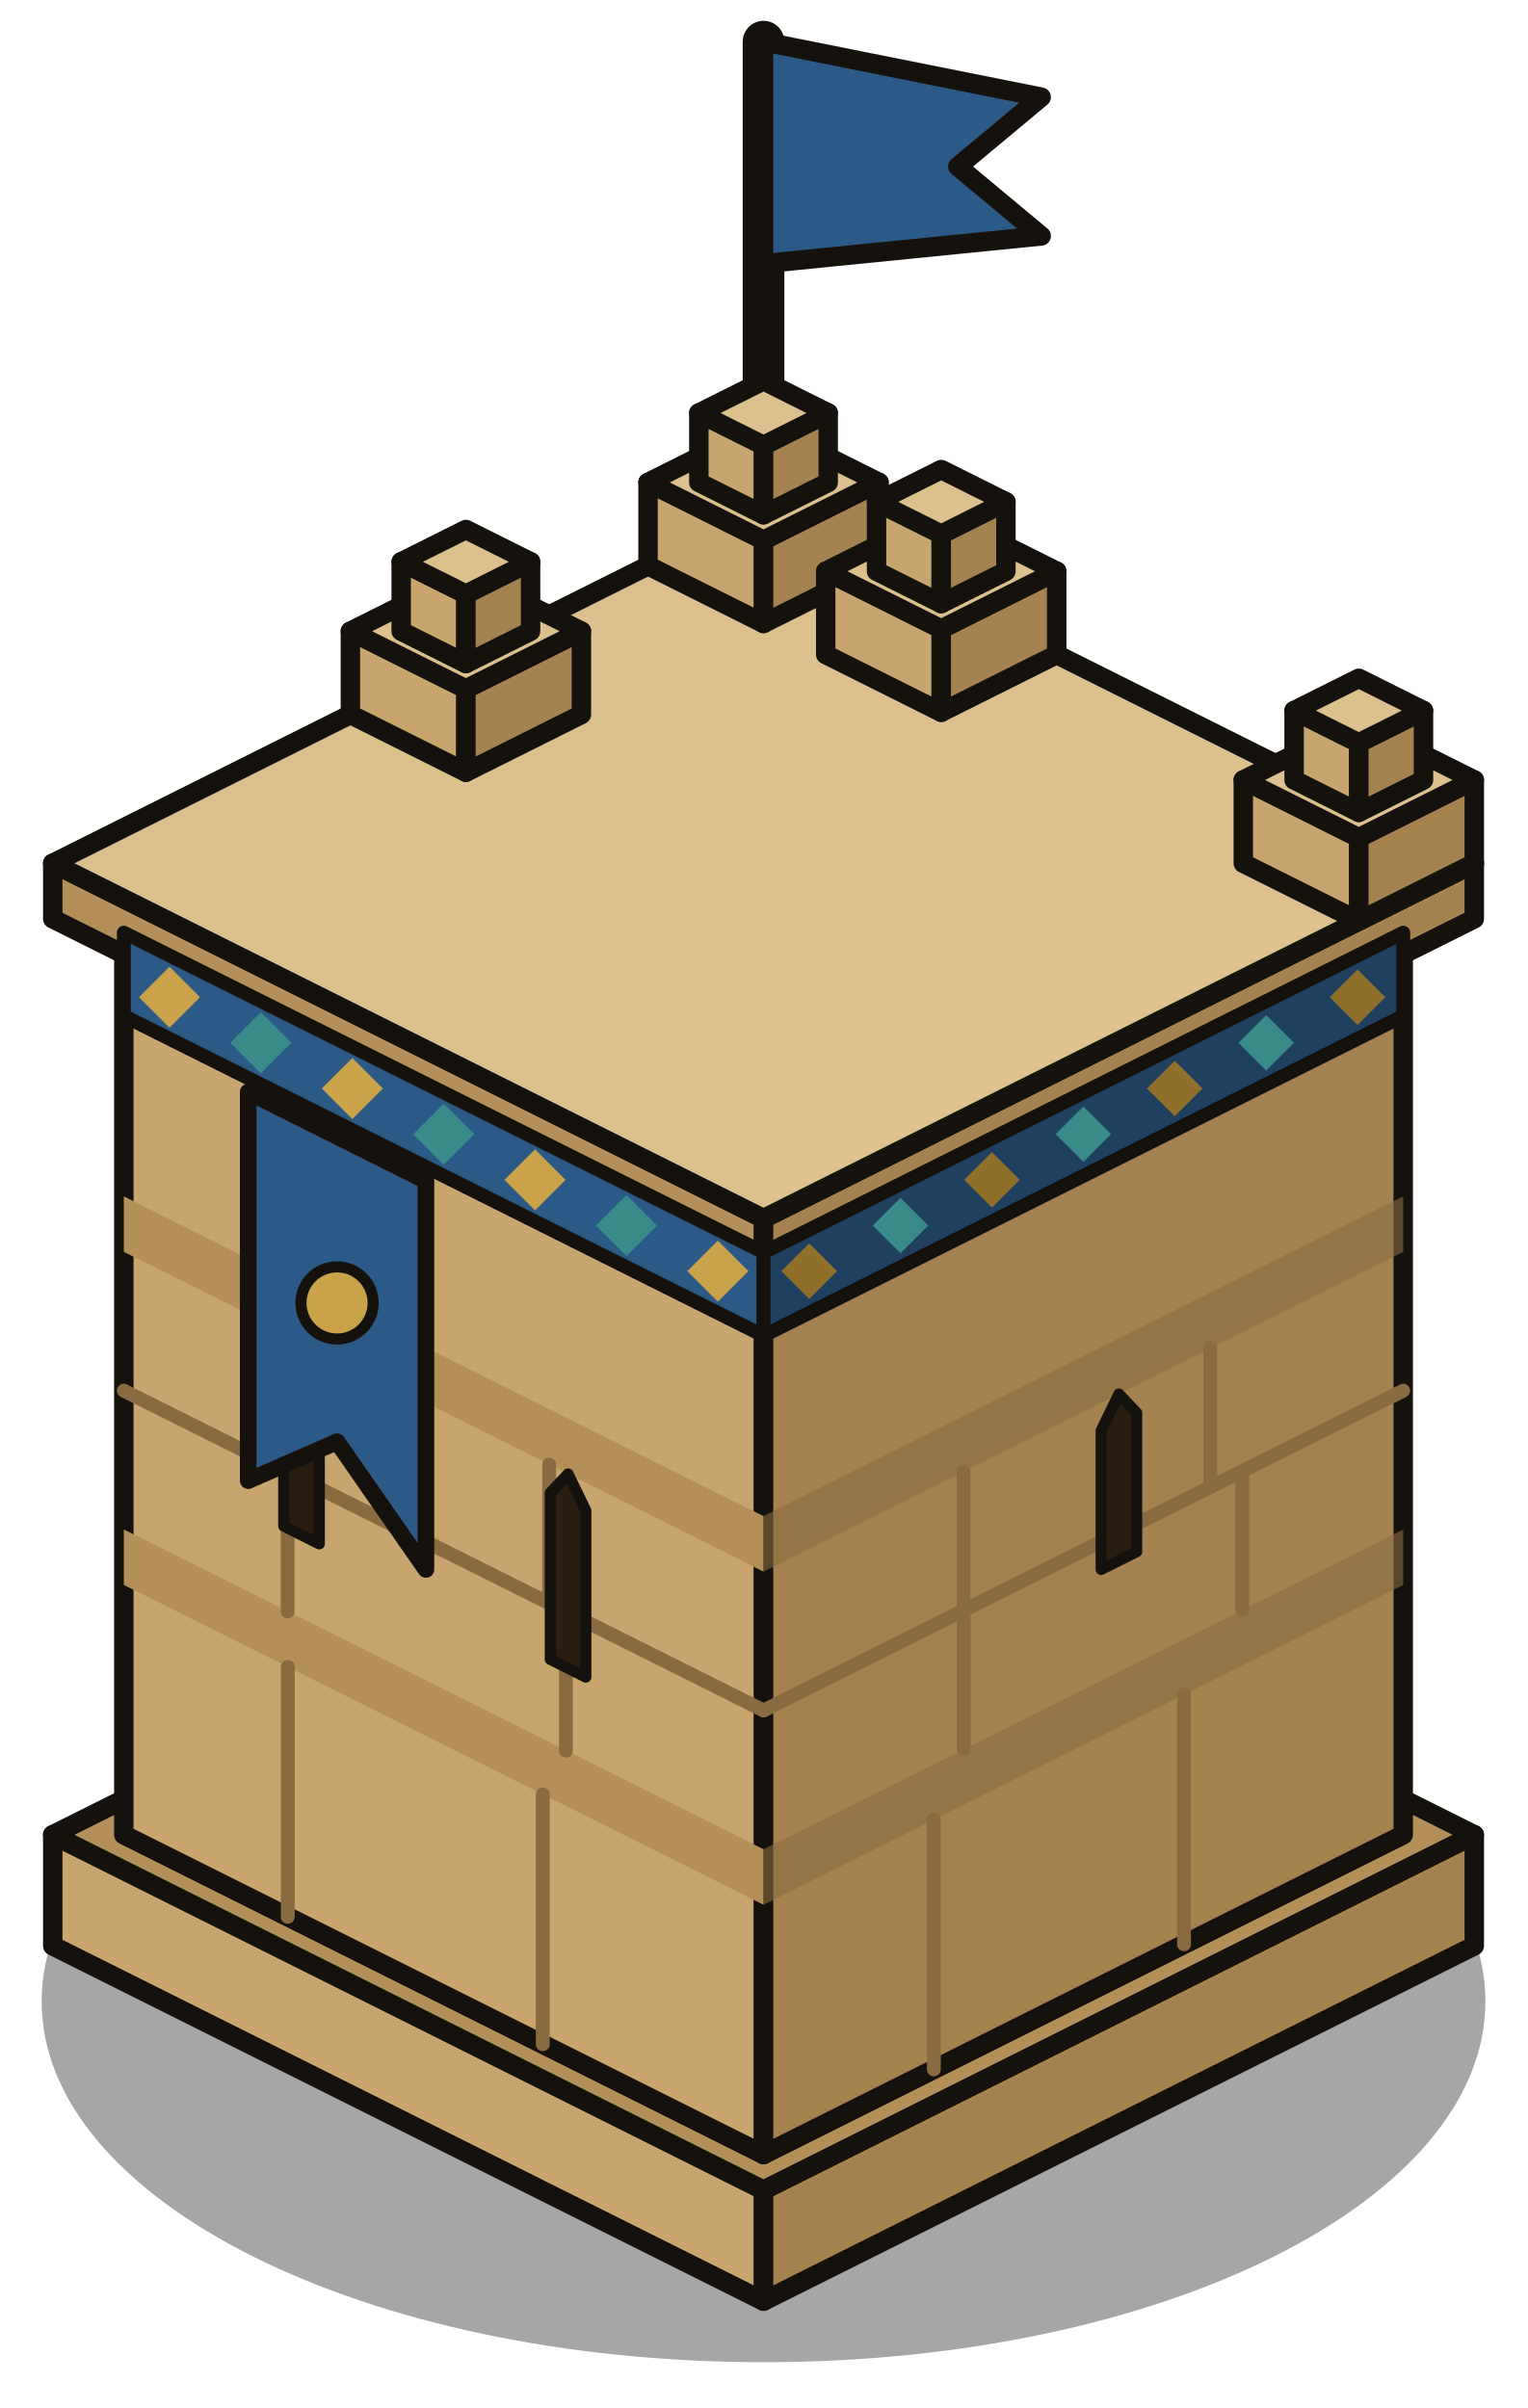
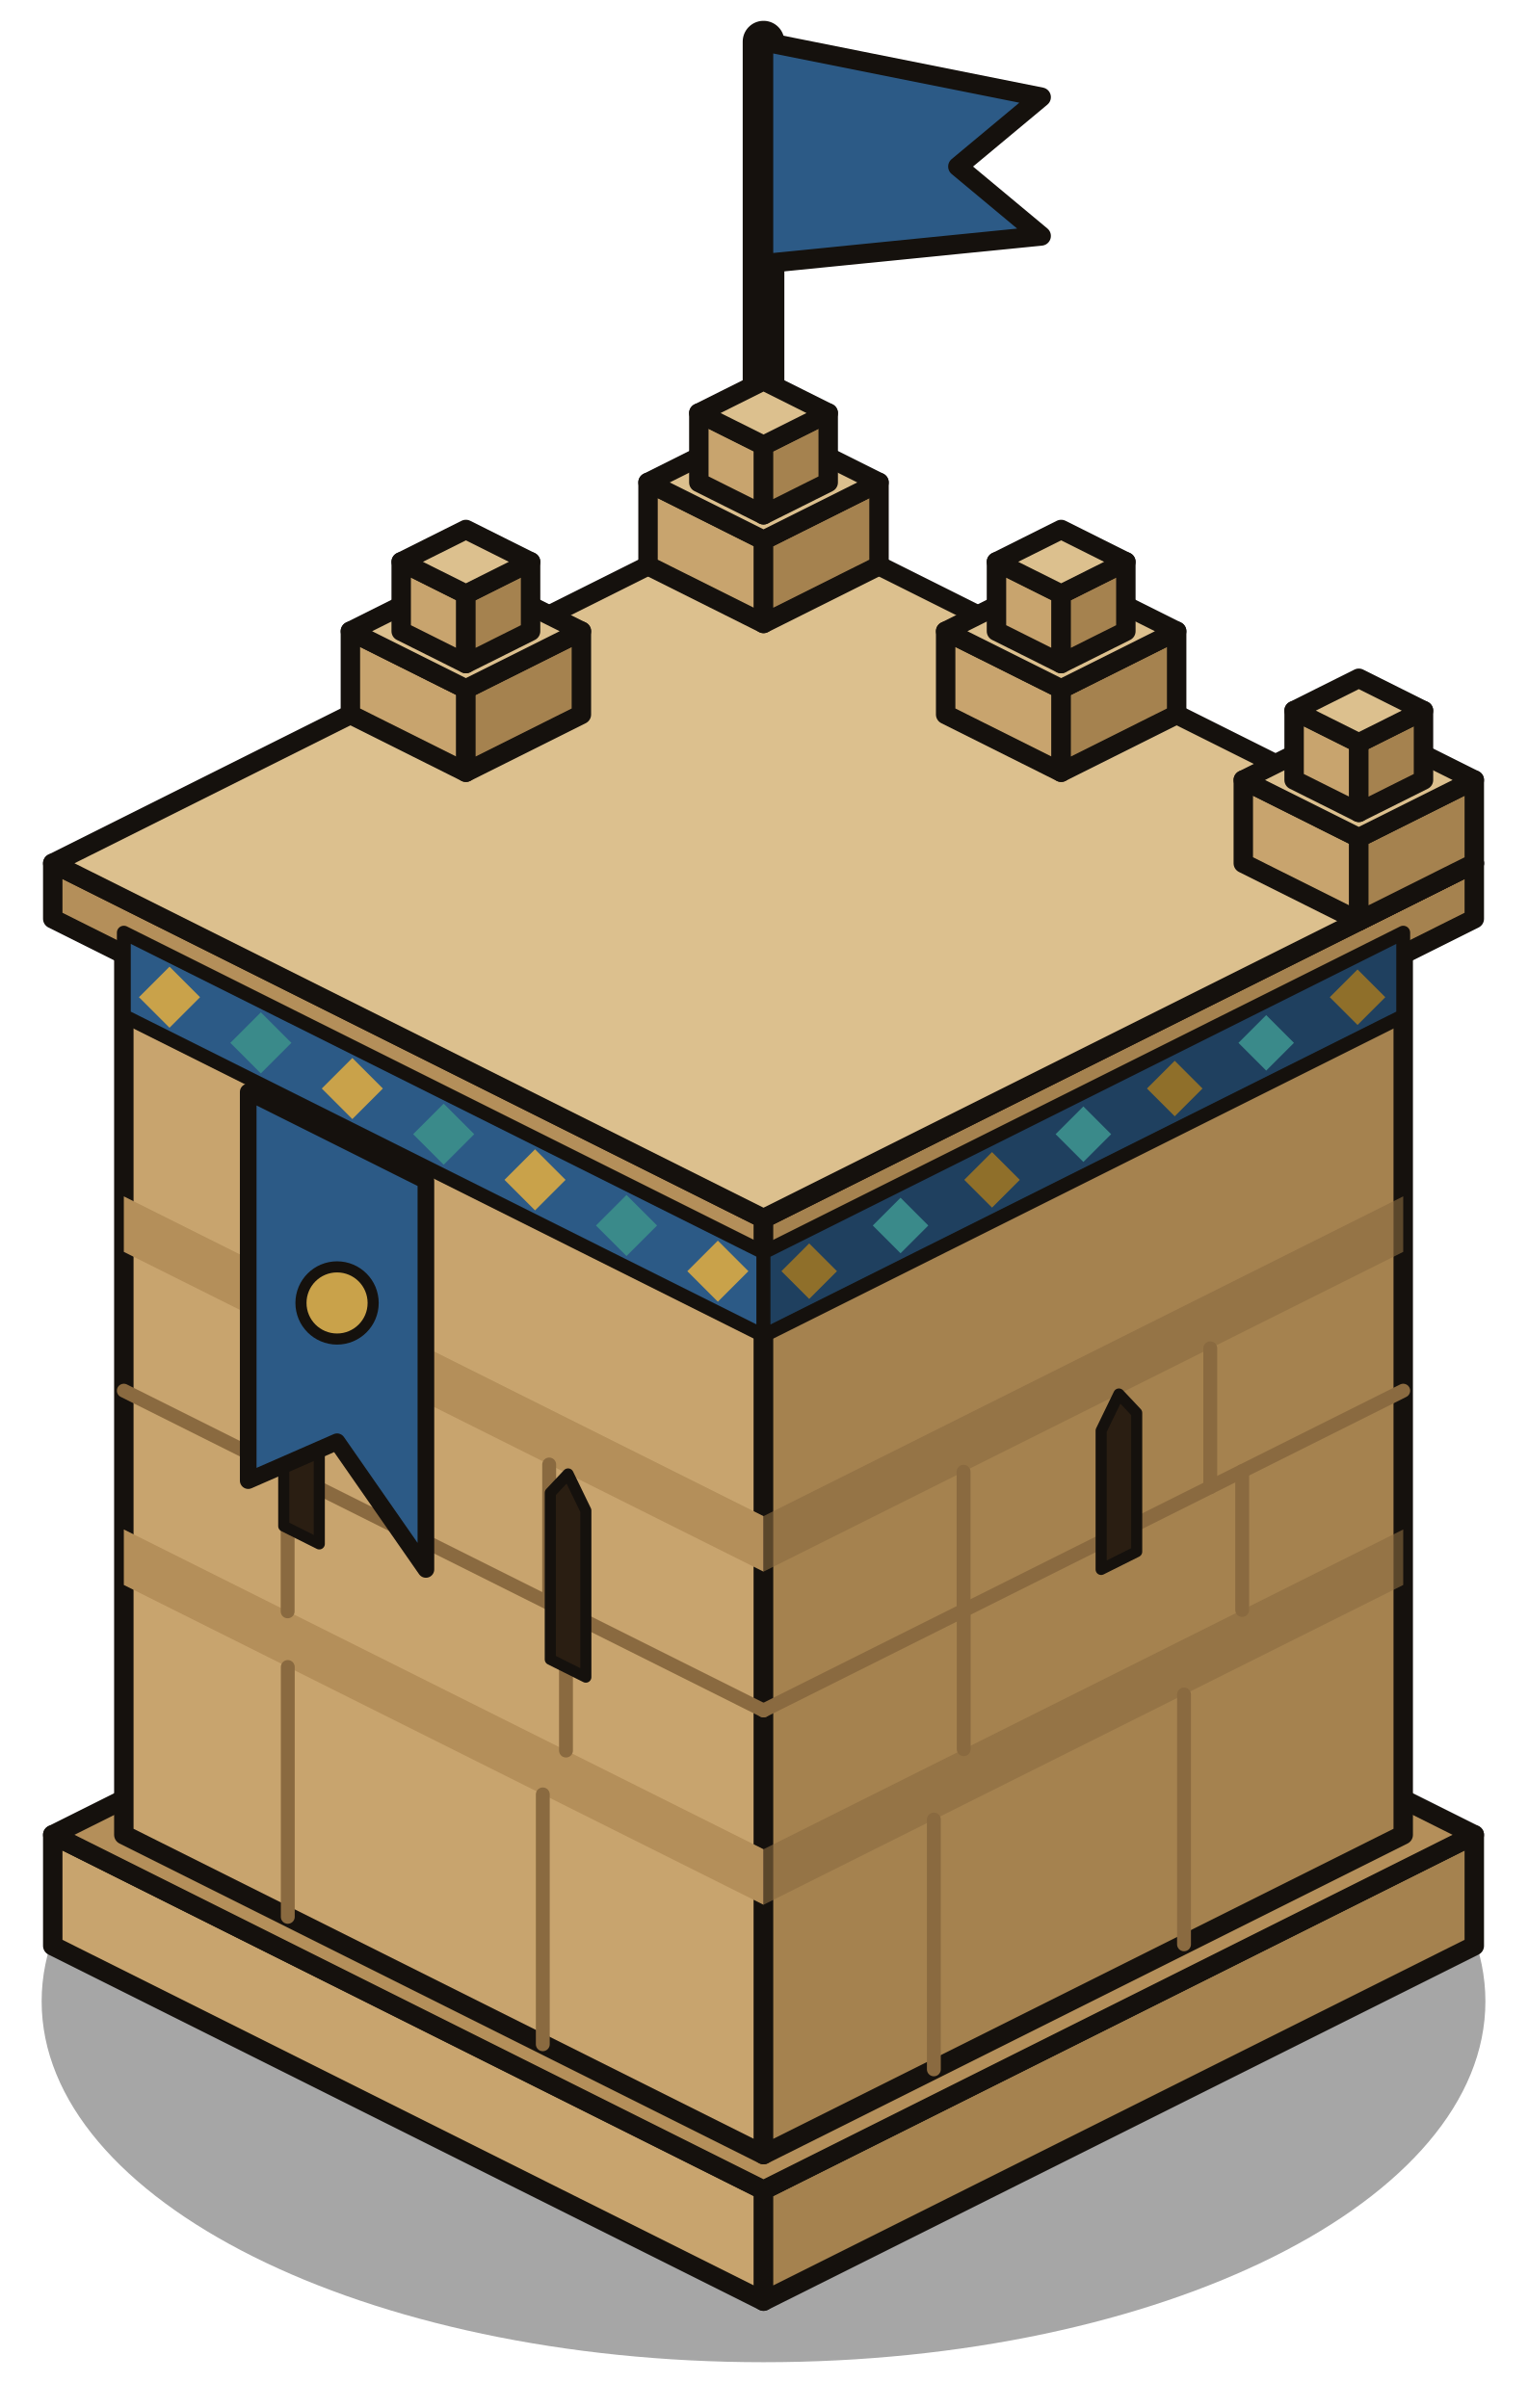
<svg xmlns="http://www.w3.org/2000/svg" width="220" height="347" viewBox="-55 -140.2 110 173.5">
  <ellipse cx="0" cy="4" rx="52" ry="26" fill="#000" opacity="0.35" />
  <polygon points="-51.2,0 0,25.6 0,17.6 -51.2,-8" fill="#c8a46e" stroke="#15110d" stroke-width="1.4" stroke-linejoin="round" />
  <polygon points="0,25.6 51.2,0 51.2,-8 0,17.6" fill="#a5824f" stroke="#15110d" stroke-width="1.4" stroke-linejoin="round" />
  <polygon points="0,-33.6 51.2,-8 0,17.6 -51.2,-8" fill="#b48f5a" stroke="#15110d" stroke-width="1.4" stroke-linejoin="round" />
  <polygon points="-46.08,-8 0,15.04 0,-50.96 -46.08,-74" fill="#c8a46e" stroke="#15110d" stroke-width="1.4" stroke-linejoin="round" />
  <polygon points="0,15.04 46.08,-8 46.08,-74 0,-50.96" fill="#a5824f" stroke="#15110d" stroke-width="1.4" stroke-linejoin="round" />
  <polygon points="0,-97.04 46.08,-74 0,-50.96 -46.08,-74" fill="#dcc08e" stroke="#15110d" stroke-width="1.4" stroke-linejoin="round" />
  <polygon points="-46.08,-26 0,-2.96 0,-6.96 -46.08,-30" fill="#b48f5a" />
  <polygon points="0,-2.96 46.08,-26 46.08,-30 0,-6.96" fill="#8a6a40" opacity="0.6" />
  <polygon points="-46.08,-50 0,-26.96 0,-30.96 -46.08,-54" fill="#b48f5a" />
  <polygon points="0,-26.96 46.08,-50 46.08,-54 0,-30.96" fill="#8a6a40" opacity="0.6" />
  <polyline points="-34.27,-2.09 -34.27,-20.09" fill="none" stroke="#8a6a40" stroke-width="1" stroke-linecap="round" stroke-linejoin="round" />
  <polyline points="-15.9,7.09 -15.9,-10.91" fill="none" stroke="#8a6a40" stroke-width="1" stroke-linecap="round" stroke-linejoin="round" />
  <polyline points="-34.28,-24.1 -34.28,-34.1" fill="none" stroke="#8a6a40" stroke-width="1" stroke-linecap="round" stroke-linejoin="round" />
  <polyline points="-14.23,-14.07 -14.23,-24.07" fill="none" stroke="#8a6a40" stroke-width="1" stroke-linecap="round" stroke-linejoin="round" />
  <polyline points="-46.08,-40 0,-16.96" fill="none" stroke="#8a6a40" stroke-width="1" stroke-linecap="round" stroke-linejoin="round" />
  <polyline points="-36.76,-35.34 -36.76,-45.34" fill="none" stroke="#8a6a40" stroke-width="1" stroke-linecap="round" stroke-linejoin="round" />
  <polyline points="-15.44,-24.68 -15.44,-34.68" fill="none" stroke="#8a6a40" stroke-width="1" stroke-linecap="round" stroke-linejoin="round" />
  <polyline points="30.29,-0.11 30.29,-18.11" fill="none" stroke="#8a6a40" stroke-width="1" stroke-linecap="round" stroke-linejoin="round" />
  <polyline points="12.27,8.9 12.27,-9.1" fill="none" stroke="#8a6a40" stroke-width="1" stroke-linecap="round" stroke-linejoin="round" />
  <polyline points="34.48,-24.2 34.48,-34.2" fill="none" stroke="#8a6a40" stroke-width="1" stroke-linecap="round" stroke-linejoin="round" />
  <polyline points="14.42,-14.17 14.42,-24.17" fill="none" stroke="#8a6a40" stroke-width="1" stroke-linecap="round" stroke-linejoin="round" />
  <polyline points="46.08,-40 0,-16.96" fill="none" stroke="#8a6a40" stroke-width="1" stroke-linecap="round" stroke-linejoin="round" />
  <polyline points="32.18,-33.05 32.18,-43.05" fill="none" stroke="#8a6a40" stroke-width="1" stroke-linecap="round" stroke-linejoin="round" />
  <polyline points="14.41,-24.16 14.41,-34.16" fill="none" stroke="#8a6a40" stroke-width="1" stroke-linecap="round" stroke-linejoin="round" />
  <polygon points="-34.56,-30.24 -32,-28.96 -32,-40.96 -33.28,-43.6 -34.56,-42.24" fill="#2a1e12" stroke="#15110d" stroke-width="0.8" stroke-linejoin="round" />
  <polygon points="-15.36,-20.64 -12.8,-19.36 -12.8,-31.36 -14.08,-34 -15.36,-32.64" fill="#2a1e12" stroke="#15110d" stroke-width="0.8" stroke-linejoin="round" />
  <polygon points="24.32,-27.12 26.88,-28.4 26.88,-38.4 25.6,-39.76 24.32,-37.12" fill="#2a1e12" stroke="#15110d" stroke-width="0.8" stroke-linejoin="round" />
  <polygon points="-51.2,-74 0,-48.4 0,-52.4 -51.2,-78" fill="#b48f5a" stroke="#15110d" stroke-width="1.4" stroke-linejoin="round" />
  <polygon points="0,-48.4 51.2,-74 51.2,-78 0,-52.4" fill="#a5824f" stroke="#15110d" stroke-width="1.4" stroke-linejoin="round" />
  <polygon points="0,-103.6 51.2,-78 0,-52.4 -51.2,-78" fill="#dcc08e" stroke="#15110d" stroke-width="1.4" stroke-linejoin="round" />
  <polyline points="0,-97.2 0,-137.2" fill="none" stroke="#15110d" stroke-width="3" stroke-linecap="round" stroke-linejoin="round" />
  <polygon points="0,-137.2 20,-133.2 14,-128.2 20,-123.2 0,-121.2" fill="#2c5a86" stroke="#15110d" stroke-width="1.4" stroke-linejoin="round" />
  <polygon points="-8.32,-99.44 0,-95.28 0,-101.28 -8.32,-105.44" fill="#c8a46e" stroke="#15110d" stroke-width="1.4" stroke-linejoin="round" />
  <polygon points="0,-95.28 8.32,-99.44 8.32,-105.44 0,-101.28" fill="#a5824f" stroke="#15110d" stroke-width="1.4" stroke-linejoin="round" />
  <polygon points="0,-109.6 8.32,-105.44 0,-101.28 -8.32,-105.44" fill="#dcc08e" stroke="#15110d" stroke-width="1.4" stroke-linejoin="round" />
  <polygon points="-4.66,-105.44 0,-103.11 0,-108.11 -4.66,-110.44" fill="#c8a46e" stroke="#15110d" stroke-width="1.4" stroke-linejoin="round" />
  <polygon points="0,-103.11 4.66,-105.44 4.66,-110.44 0,-108.11" fill="#a5824f" stroke="#15110d" stroke-width="1.4" stroke-linejoin="round" />
  <polygon points="0,-112.77 4.66,-110.44 0,-108.11 -4.66,-110.44" fill="#dcc08e" stroke="#15110d" stroke-width="1.4" stroke-linejoin="round" />
-   <polygon points="4.48,-93.04 12.8,-88.88 12.8,-94.88 4.48,-99.04" fill="#c8a46e" stroke="#15110d" stroke-width="1.4" stroke-linejoin="round" />
-   <polygon points="12.8,-88.88 21.12,-93.04 21.12,-99.04 12.8,-94.88" fill="#a5824f" stroke="#15110d" stroke-width="1.4" stroke-linejoin="round" />
-   <polygon points="12.8,-103.2 21.12,-99.04 12.8,-94.88 4.48,-99.04" fill="#dcc08e" stroke="#15110d" stroke-width="1.4" stroke-linejoin="round" />
-   <polygon points="8.14,-99.04 12.8,-96.71 12.8,-101.71 8.14,-104.04" fill="#c8a46e" stroke="#15110d" stroke-width="1.4" stroke-linejoin="round" />
-   <polygon points="12.8,-96.71 17.46,-99.04 17.46,-104.04 12.8,-101.71" fill="#a5824f" stroke="#15110d" stroke-width="1.4" stroke-linejoin="round" />
-   <polygon points="12.8,-106.37 17.46,-104.04 12.8,-101.71 8.14,-104.04" fill="#dcc08e" stroke="#15110d" stroke-width="1.4" stroke-linejoin="round" />
+   <polygon points="13.12,-88.72 21.44,-84.56 21.44,-90.56 13.12,-94.72" fill="#c8a46e" stroke="#15110d" stroke-width="1.4" stroke-linejoin="round" />
+   <polygon points="21.44,-84.56 29.76,-88.72 29.76,-94.72 21.44,-90.56" fill="#a5824f" stroke="#15110d" stroke-width="1.4" stroke-linejoin="round" />
+   <polygon points="21.44,-98.88 29.76,-94.72 21.44,-90.56 13.12,-94.72" fill="#dcc08e" stroke="#15110d" stroke-width="1.4" stroke-linejoin="round" />
+   <polygon points="16.78,-94.72 21.44,-92.39 21.44,-97.39 16.78,-99.72" fill="#c8a46e" stroke="#15110d" stroke-width="1.4" stroke-linejoin="round" />
+   <polygon points="21.44,-92.39 26.1,-94.72 26.1,-99.72 21.44,-97.39" fill="#a5824f" stroke="#15110d" stroke-width="1.4" stroke-linejoin="round" />
+   <polygon points="21.44,-102.05 26.1,-99.72 21.44,-97.39 16.78,-99.72" fill="#dcc08e" stroke="#15110d" stroke-width="1.4" stroke-linejoin="round" />
  <polygon points="34.56,-78 42.88,-73.84 42.88,-79.84 34.56,-84" fill="#c8a46e" stroke="#15110d" stroke-width="1.4" stroke-linejoin="round" />
  <polygon points="42.88,-73.84 51.2,-78 51.2,-84 42.88,-79.84" fill="#a5824f" stroke="#15110d" stroke-width="1.4" stroke-linejoin="round" />
  <polygon points="42.88,-88.16 51.2,-84 42.88,-79.84 34.56,-84" fill="#dcc08e" stroke="#15110d" stroke-width="1.4" stroke-linejoin="round" />
  <polygon points="38.22,-84 42.88,-81.67 42.88,-86.67 38.22,-89" fill="#c8a46e" stroke="#15110d" stroke-width="1.4" stroke-linejoin="round" />
  <polygon points="42.88,-81.67 47.54,-84 47.54,-89 42.88,-86.67" fill="#a5824f" stroke="#15110d" stroke-width="1.4" stroke-linejoin="round" />
  <polygon points="42.88,-91.33 47.54,-89 42.88,-86.67 38.22,-89" fill="#dcc08e" stroke="#15110d" stroke-width="1.4" stroke-linejoin="round" />
  <polygon points="-29.76,-88.72 -21.44,-84.56 -21.44,-90.56 -29.76,-94.72" fill="#c8a46e" stroke="#15110d" stroke-width="1.4" stroke-linejoin="round" />
  <polygon points="-21.44,-84.56 -13.12,-88.72 -13.12,-94.72 -21.44,-90.56" fill="#a5824f" stroke="#15110d" stroke-width="1.4" stroke-linejoin="round" />
  <polygon points="-21.44,-98.88 -13.12,-94.72 -21.44,-90.56 -29.76,-94.72" fill="#dcc08e" stroke="#15110d" stroke-width="1.4" stroke-linejoin="round" />
  <polygon points="-26.1,-94.72 -21.44,-92.39 -21.44,-97.39 -26.1,-99.72" fill="#c8a46e" stroke="#15110d" stroke-width="1.4" stroke-linejoin="round" />
  <polygon points="-21.44,-92.39 -16.78,-94.72 -16.78,-99.72 -21.44,-97.39" fill="#a5824f" stroke="#15110d" stroke-width="1.4" stroke-linejoin="round" />
  <polygon points="-21.44,-102.05 -16.78,-99.72 -21.44,-97.39 -26.1,-99.72" fill="#dcc08e" stroke="#15110d" stroke-width="1.4" stroke-linejoin="round" />
  <polygon points="-46.08,-67 0,-43.96 0,-49.96 -46.08,-73" fill="#2c5a86" stroke="#15110d" stroke-width="1" stroke-linejoin="round" />
  <polygon points="-42.79,-70.55 -40.59,-68.35 -42.79,-66.15 -44.99,-68.35" fill="#c9a24a" />
  <polygon points="-36.21,-67.26 -34.01,-65.06 -36.21,-62.86 -38.41,-65.06" fill="#3a8a8a" />
  <polygon points="-29.62,-63.97 -27.42,-61.77 -29.62,-59.57 -31.82,-61.77" fill="#c9a24a" />
  <polygon points="-23.04,-60.68 -20.84,-58.48 -23.04,-56.28 -25.24,-58.48" fill="#3a8a8a" />
  <polygon points="-16.46,-57.39 -14.26,-55.19 -16.46,-52.99 -18.66,-55.19" fill="#c9a24a" />
  <polygon points="-9.87,-54.1 -7.67,-51.9 -9.87,-49.7 -12.07,-51.9" fill="#3a8a8a" />
  <polygon points="-3.29,-50.81 -1.09,-48.61 -3.29,-46.41 -5.49,-48.61" fill="#c9a24a" />
  <polygon points="0,-43.96 46.08,-67 46.08,-73 0,-49.96" fill="#1f405f" stroke="#15110d" stroke-width="1" stroke-linejoin="round" />
  <polygon points="42.79,-70.35 44.79,-68.35 42.79,-66.35 40.79,-68.35" fill="#8f6f2a" />
  <polygon points="36.21,-67.06 38.21,-65.06 36.21,-63.06 34.21,-65.06" fill="#3a8a8a" />
  <polygon points="29.62,-63.77 31.62,-61.77 29.62,-59.77 27.62,-61.77" fill="#8f6f2a" />
  <polygon points="23.04,-60.48 25.04,-58.48 23.04,-56.48 21.04,-58.48" fill="#3a8a8a" />
  <polygon points="16.46,-57.19 18.46,-55.19 16.46,-53.19 14.46,-55.19" fill="#8f6f2a" />
  <polygon points="9.87,-53.9 11.87,-51.9 9.87,-49.9 7.87,-51.9" fill="#3a8a8a" />
  <polygon points="3.29,-50.61 5.29,-48.61 3.29,-46.61 1.29,-48.61" fill="#8f6f2a" />
  <polygon points="-37.12,-61.52 -24.32,-55.12 -24.32,-27.12 -30.72,-36.32 -37.12,-33.52" fill="#2c5a86" stroke="#15110d" stroke-width="1.2" stroke-linejoin="round" />
  <ellipse cx="-30.72" cy="-46.32" rx="2.6" ry="2.6" fill="#c9a24a" stroke="#15110d" stroke-width="0.8" />
</svg>
